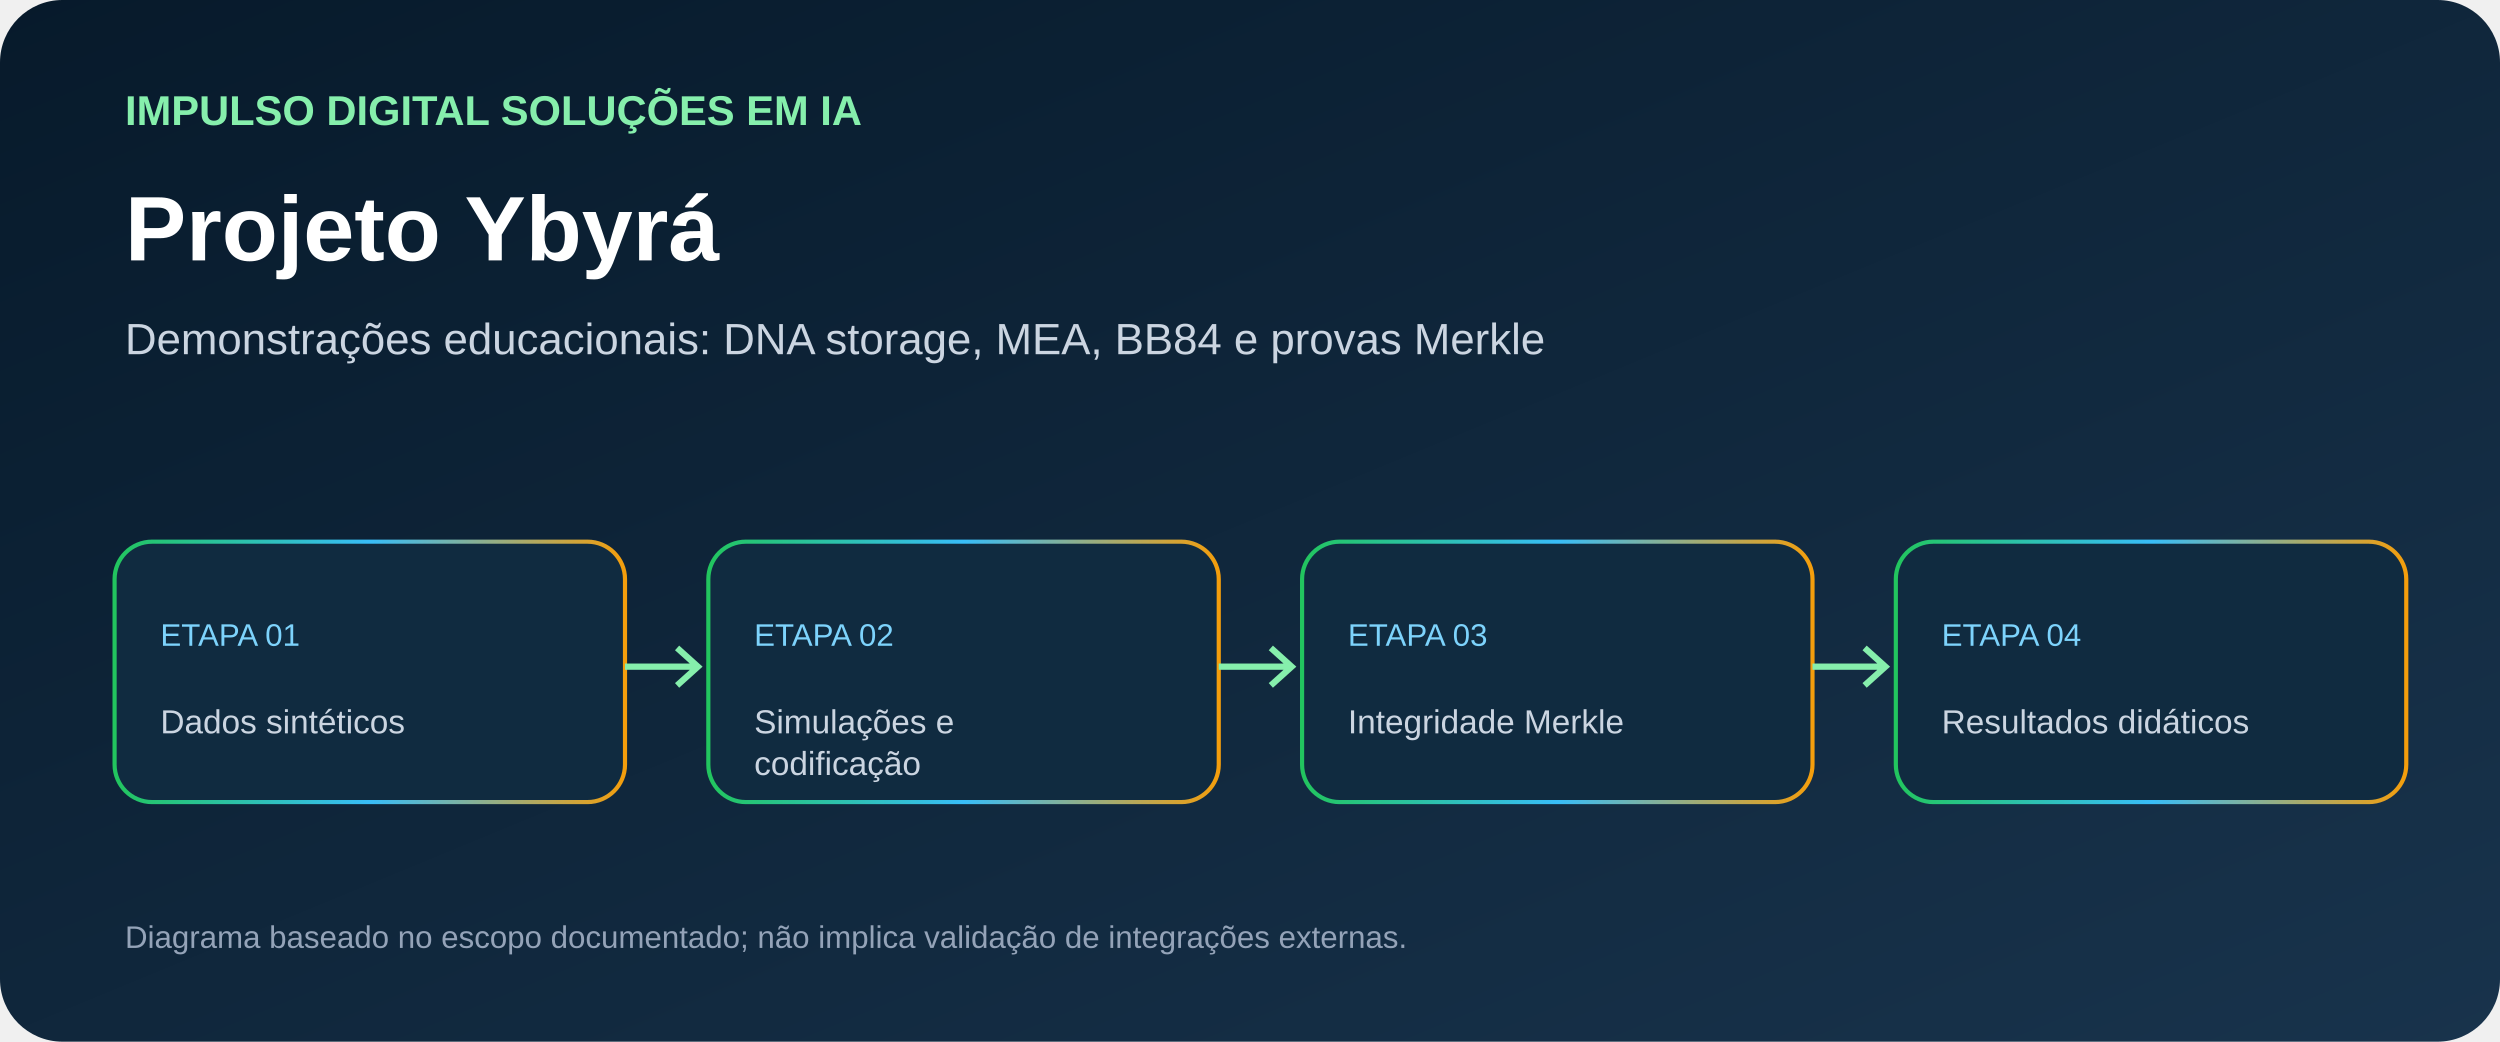
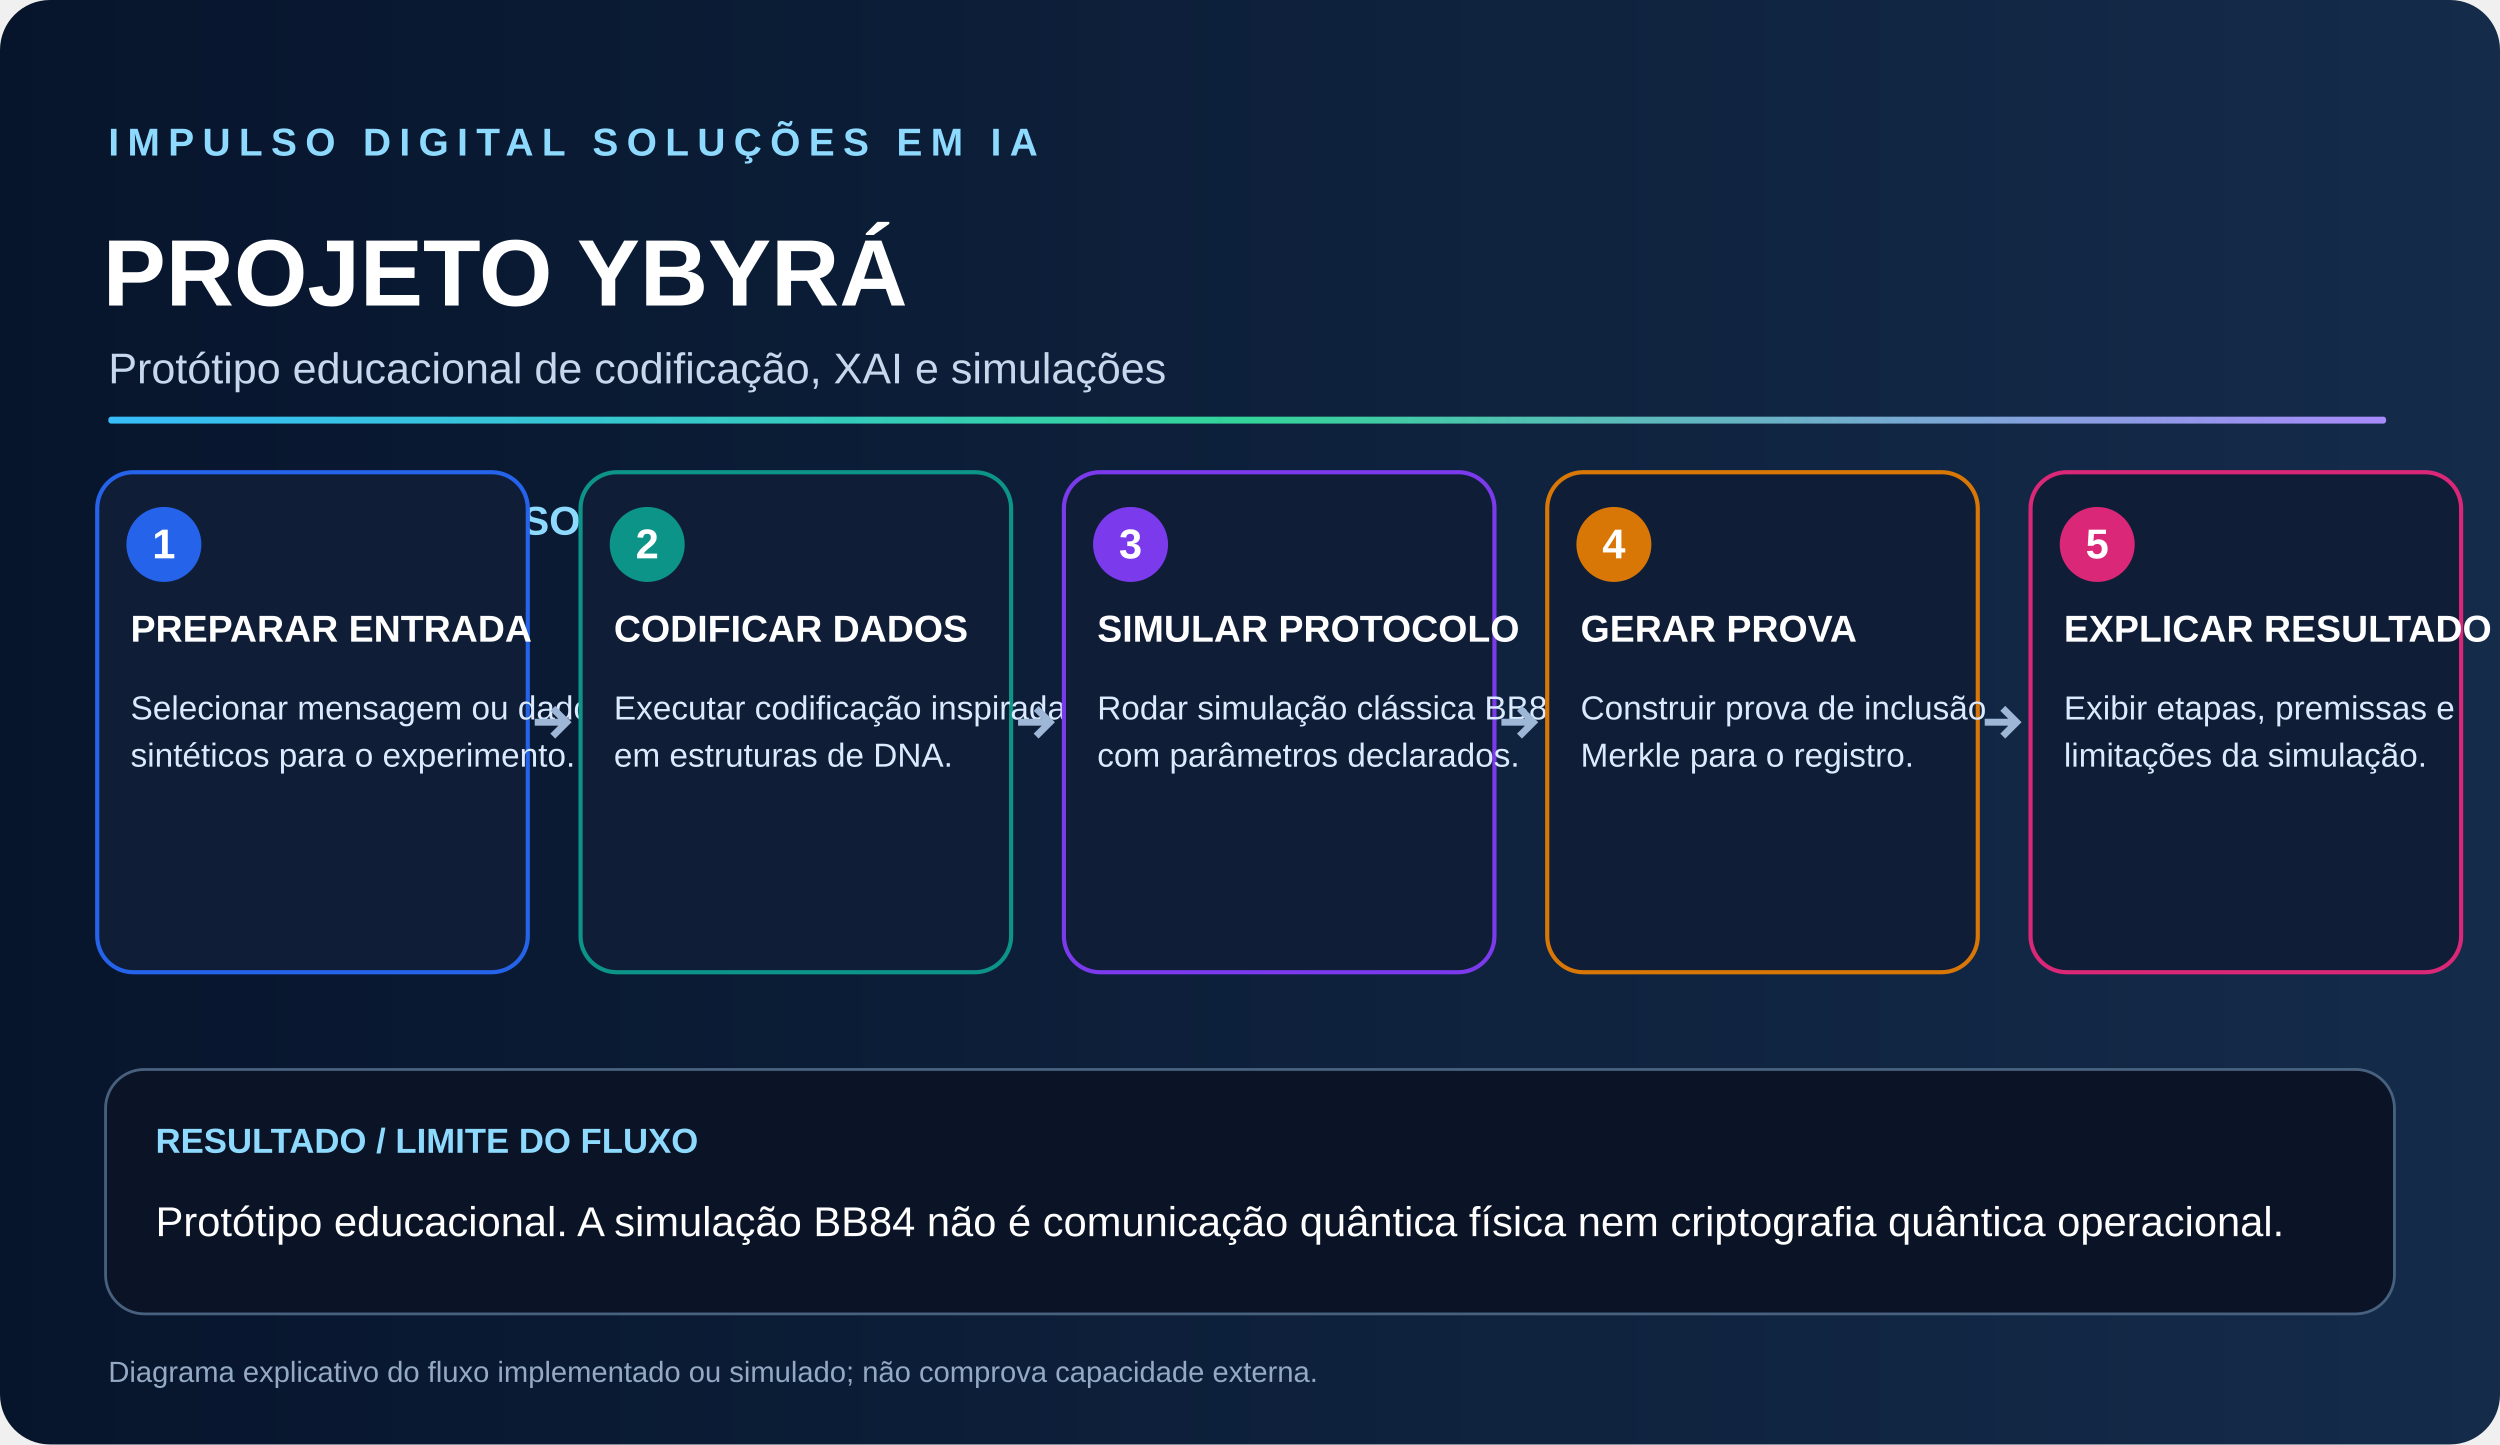
- <svg xmlns="http://www.w3.org/2000/svg" width="1200" height="500" viewBox="0 0 1200 500">
+ <svg xmlns="http://www.w3.org/2000/svg" width="1800" height="1040" viewBox="0 0 1800 1040" role="img">
  <defs>
-     <linearGradient id="b" x2="1" y2="1">
-       <stop stop-color="#071a2b" />
-       <stop offset="1" stop-color="#18334c" />
+     <linearGradient id="bg">
+       <stop stop-color="#07152c" />
+       <stop offset="1" stop-color="#142b4a" />
    </linearGradient>
-     <linearGradient id="g">
-       <stop stop-color="#22c55e" />
-       <stop offset=".5" stop-color="#38bdf8" />
-       <stop offset="1" stop-color="#f59e0b" />
+     <linearGradient id="line">
+       <stop stop-color="#38bdf8" />
+       <stop offset=".5" stop-color="#34d399" />
+       <stop offset="1" stop-color="#a78bfa" />
    </linearGradient>
  </defs>
-   <rect width="1200" height="500" rx="30" fill="url(#b)" />
-   <text x="60" y="60" fill="#86efac" font-family="Arial" font-size="20" font-weight="bold">IMPULSO DIGITAL SOLUÇÕES EM IA</text>
-   <text x="60" y="125" fill="white" font-family="Arial" font-size="44" font-weight="bold">Projeto Ybyrá</text>
-   <text x="60" y="170" fill="#cbd5e1" font-family="Arial" font-size="21">Demonstrações educacionais: DNA storage, MEA, BB84 e provas Merkle</text>
-   <rect x="55" y="260" width="245" height="125" rx="18" fill="#102b40" stroke="url(#g)" stroke-width="2" />
-   <text x="77" y="310" fill="#7dd3fc" font-family="Arial" font-size="15">ETAPA 01</text>
-   <text x="77" y="352" fill="#cbd5e1" font-family="Arial,sans-serif" font-size="16">Dados sintéticos</text>
-   <path d="M300 320h35m-10 -9 10 9-10 9" stroke="#86efac" stroke-width="3" fill="none" />
-   <rect x="340" y="260" width="245" height="125" rx="18" fill="#102b40" stroke="url(#g)" stroke-width="2" />
-   <text x="362" y="310" fill="#7dd3fc" font-family="Arial" font-size="15">ETAPA 02</text>
-   <text x="362" y="352" fill="#cbd5e1" font-family="Arial,sans-serif" font-size="16">
-     <tspan x="362" dy="0">Simulações e</tspan>
-     <tspan x="362" dy="20">codificação</tspan>
+   <rect width="1800" height="1040" rx="36" fill="url(#bg)" />
+   <text x="78" y="112" font-family="Arial" font-size="28" font-weight="800" letter-spacing="6" fill="#8edaff">IMPULSO DIGITAL SOLUÇÕES EM IA</text>
+   <text x="74" y="220" font-family="Arial" font-size="68" font-weight="900" fill="#fff">PROJETO YBYRÁ</text>
+   <text x="78" y="276" font-family="Arial" font-size="31" fill="#c7d8ed">Protótipo educacional de codificação, XAI e simulações</text>
+   <rect x="78" y="300" width="1640" height="5" rx="2" fill="url(#line)" />
+   <text x="78" y="385" font-family="Arial" font-size="29" font-weight="800" fill="#8edaff">FLUXO PASSO A PASSO</text>
+   <rect x="70" y="340" width="310" height="360" rx="26" fill="#101d36" stroke="#2563eb" stroke-width="3" />
+   <circle cx="118" cy="392" r="27" fill="#2563eb" />
+   <text x="118" y="402" text-anchor="middle" font-family="Arial" font-size="30" font-weight="800" fill="#fff">1</text>
+   <text x="94" y="462" font-family="Arial" font-size="27" font-weight="800" fill="#fff">PREPARAR ENTRADA</text>
+   <text x="94" y="518" font-family="Arial" font-size="24" fill="#dbeafe">
+     <tspan x="94" dy="0">Selecionar mensagem ou dados</tspan>
+     <tspan x="94" dy="34">sintéticos para o experimento.</tspan>
  </text>
-   <path d="M585 320h35m-10 -9 10 9-10 9" stroke="#86efac" stroke-width="3" fill="none" />
-   <rect x="625" y="260" width="245" height="125" rx="18" fill="#102b40" stroke="url(#g)" stroke-width="2" />
-   <text x="647" y="310" fill="#7dd3fc" font-family="Arial" font-size="15">ETAPA 03</text>
-   <text x="647" y="352" fill="#cbd5e1" font-family="Arial,sans-serif" font-size="16">Integridade Merkle</text>
-   <path d="M870 320h35m-10 -9 10 9-10 9" stroke="#86efac" stroke-width="3" fill="none" />
-   <rect x="910" y="260" width="245" height="125" rx="18" fill="#102b40" stroke="url(#g)" stroke-width="2" />
-   <text x="932" y="310" fill="#7dd3fc" font-family="Arial" font-size="15">ETAPA 04</text>
-   <text x="932" y="352" fill="#cbd5e1" font-family="Arial,sans-serif" font-size="16">Resultados didáticos</text>
-   <text x="60" y="455" fill="#94a3b8" font-family="Arial" font-size="15">Diagrama baseado no escopo documentado; não implica validação de integrações externas.</text>
+   <path d="M385 520h22m-9 -10l10 10 -10 10" fill="none" stroke="#9fb7d7" stroke-width="5" />
+   <rect x="418" y="340" width="310" height="360" rx="26" fill="#101d36" stroke="#0d9488" stroke-width="3" />
+   <circle cx="466" cy="392" r="27" fill="#0d9488" />
+   <text x="466" y="402" text-anchor="middle" font-family="Arial" font-size="30" font-weight="800" fill="#fff">2</text>
+   <text x="442" y="462" font-family="Arial" font-size="27" font-weight="800" fill="#fff">CODIFICAR DADOS</text>
+   <text x="442" y="518" font-family="Arial" font-size="24" fill="#dbeafe">
+     <tspan x="442" dy="0">Executar codificação inspirada</tspan>
+     <tspan x="442" dy="34">em estruturas de DNA.</tspan>
+   </text>
+   <path d="M733 520h22m-9 -10l10 10 -10 10" fill="none" stroke="#9fb7d7" stroke-width="5" />
+   <rect x="766" y="340" width="310" height="360" rx="26" fill="#101d36" stroke="#7c3aed" stroke-width="3" />
+   <circle cx="814" cy="392" r="27" fill="#7c3aed" />
+   <text x="814" y="402" text-anchor="middle" font-family="Arial" font-size="30" font-weight="800" fill="#fff">3</text>
+   <text x="790" y="462" font-family="Arial" font-size="27" font-weight="800" fill="#fff">SIMULAR PROTOCOLO</text>
+   <text x="790" y="518" font-family="Arial" font-size="24" fill="#dbeafe">
+     <tspan x="790" dy="0">Rodar simulação clássica BB84</tspan>
+     <tspan x="790" dy="34">com parâmetros declarados.</tspan>
+   </text>
+   <path d="M1081 520h22m-9 -10l10 10 -10 10" fill="none" stroke="#9fb7d7" stroke-width="5" />
+   <rect x="1114" y="340" width="310" height="360" rx="26" fill="#101d36" stroke="#d97706" stroke-width="3" />
+   <circle cx="1162" cy="392" r="27" fill="#d97706" />
+   <text x="1162" y="402" text-anchor="middle" font-family="Arial" font-size="30" font-weight="800" fill="#fff">4</text>
+   <text x="1138" y="462" font-family="Arial" font-size="27" font-weight="800" fill="#fff">GERAR PROVA</text>
+   <text x="1138" y="518" font-family="Arial" font-size="24" fill="#dbeafe">
+     <tspan x="1138" dy="0">Construir prova de inclusão</tspan>
+     <tspan x="1138" dy="34">Merkle para o registro.</tspan>
+   </text>
+   <path d="M1429 520h22m-9 -10l10 10 -10 10" fill="none" stroke="#9fb7d7" stroke-width="5" />
+   <rect x="1462" y="340" width="310" height="360" rx="26" fill="#101d36" stroke="#db2777" stroke-width="3" />
+   <circle cx="1510" cy="392" r="27" fill="#db2777" />
+   <text x="1510" y="402" text-anchor="middle" font-family="Arial" font-size="30" font-weight="800" fill="#fff">5</text>
+   <text x="1486" y="462" font-family="Arial" font-size="27" font-weight="800" fill="#fff">EXPLICAR RESULTADO</text>
+   <text x="1486" y="518" font-family="Arial" font-size="24" fill="#dbeafe">
+     <tspan x="1486" dy="0">Exibir etapas, premissas e</tspan>
+     <tspan x="1486" dy="34">limitações da simulação.</tspan>
+   </text>
+   <rect x="76" y="770" width="1648" height="176" rx="28" fill="#0b1427" stroke="#47617e" stroke-width="2" />
+   <text x="112" y="830" font-family="Arial" font-size="25" font-weight="800" fill="#8edaff">RESULTADO / LIMITE DO FLUXO</text>
+   <text x="112" y="890" font-family="Arial" font-size="30" fill="#fff">Protótipo educacional. A simulação BB84 não é comunicação quântica física nem criptografia quântica operacional.</text>
+   <text x="78" y="995" font-family="Arial" font-size="21" fill="#93a9c4">Diagrama explicativo do fluxo implementado ou simulado; não comprova capacidade externa.</text>
</svg>
